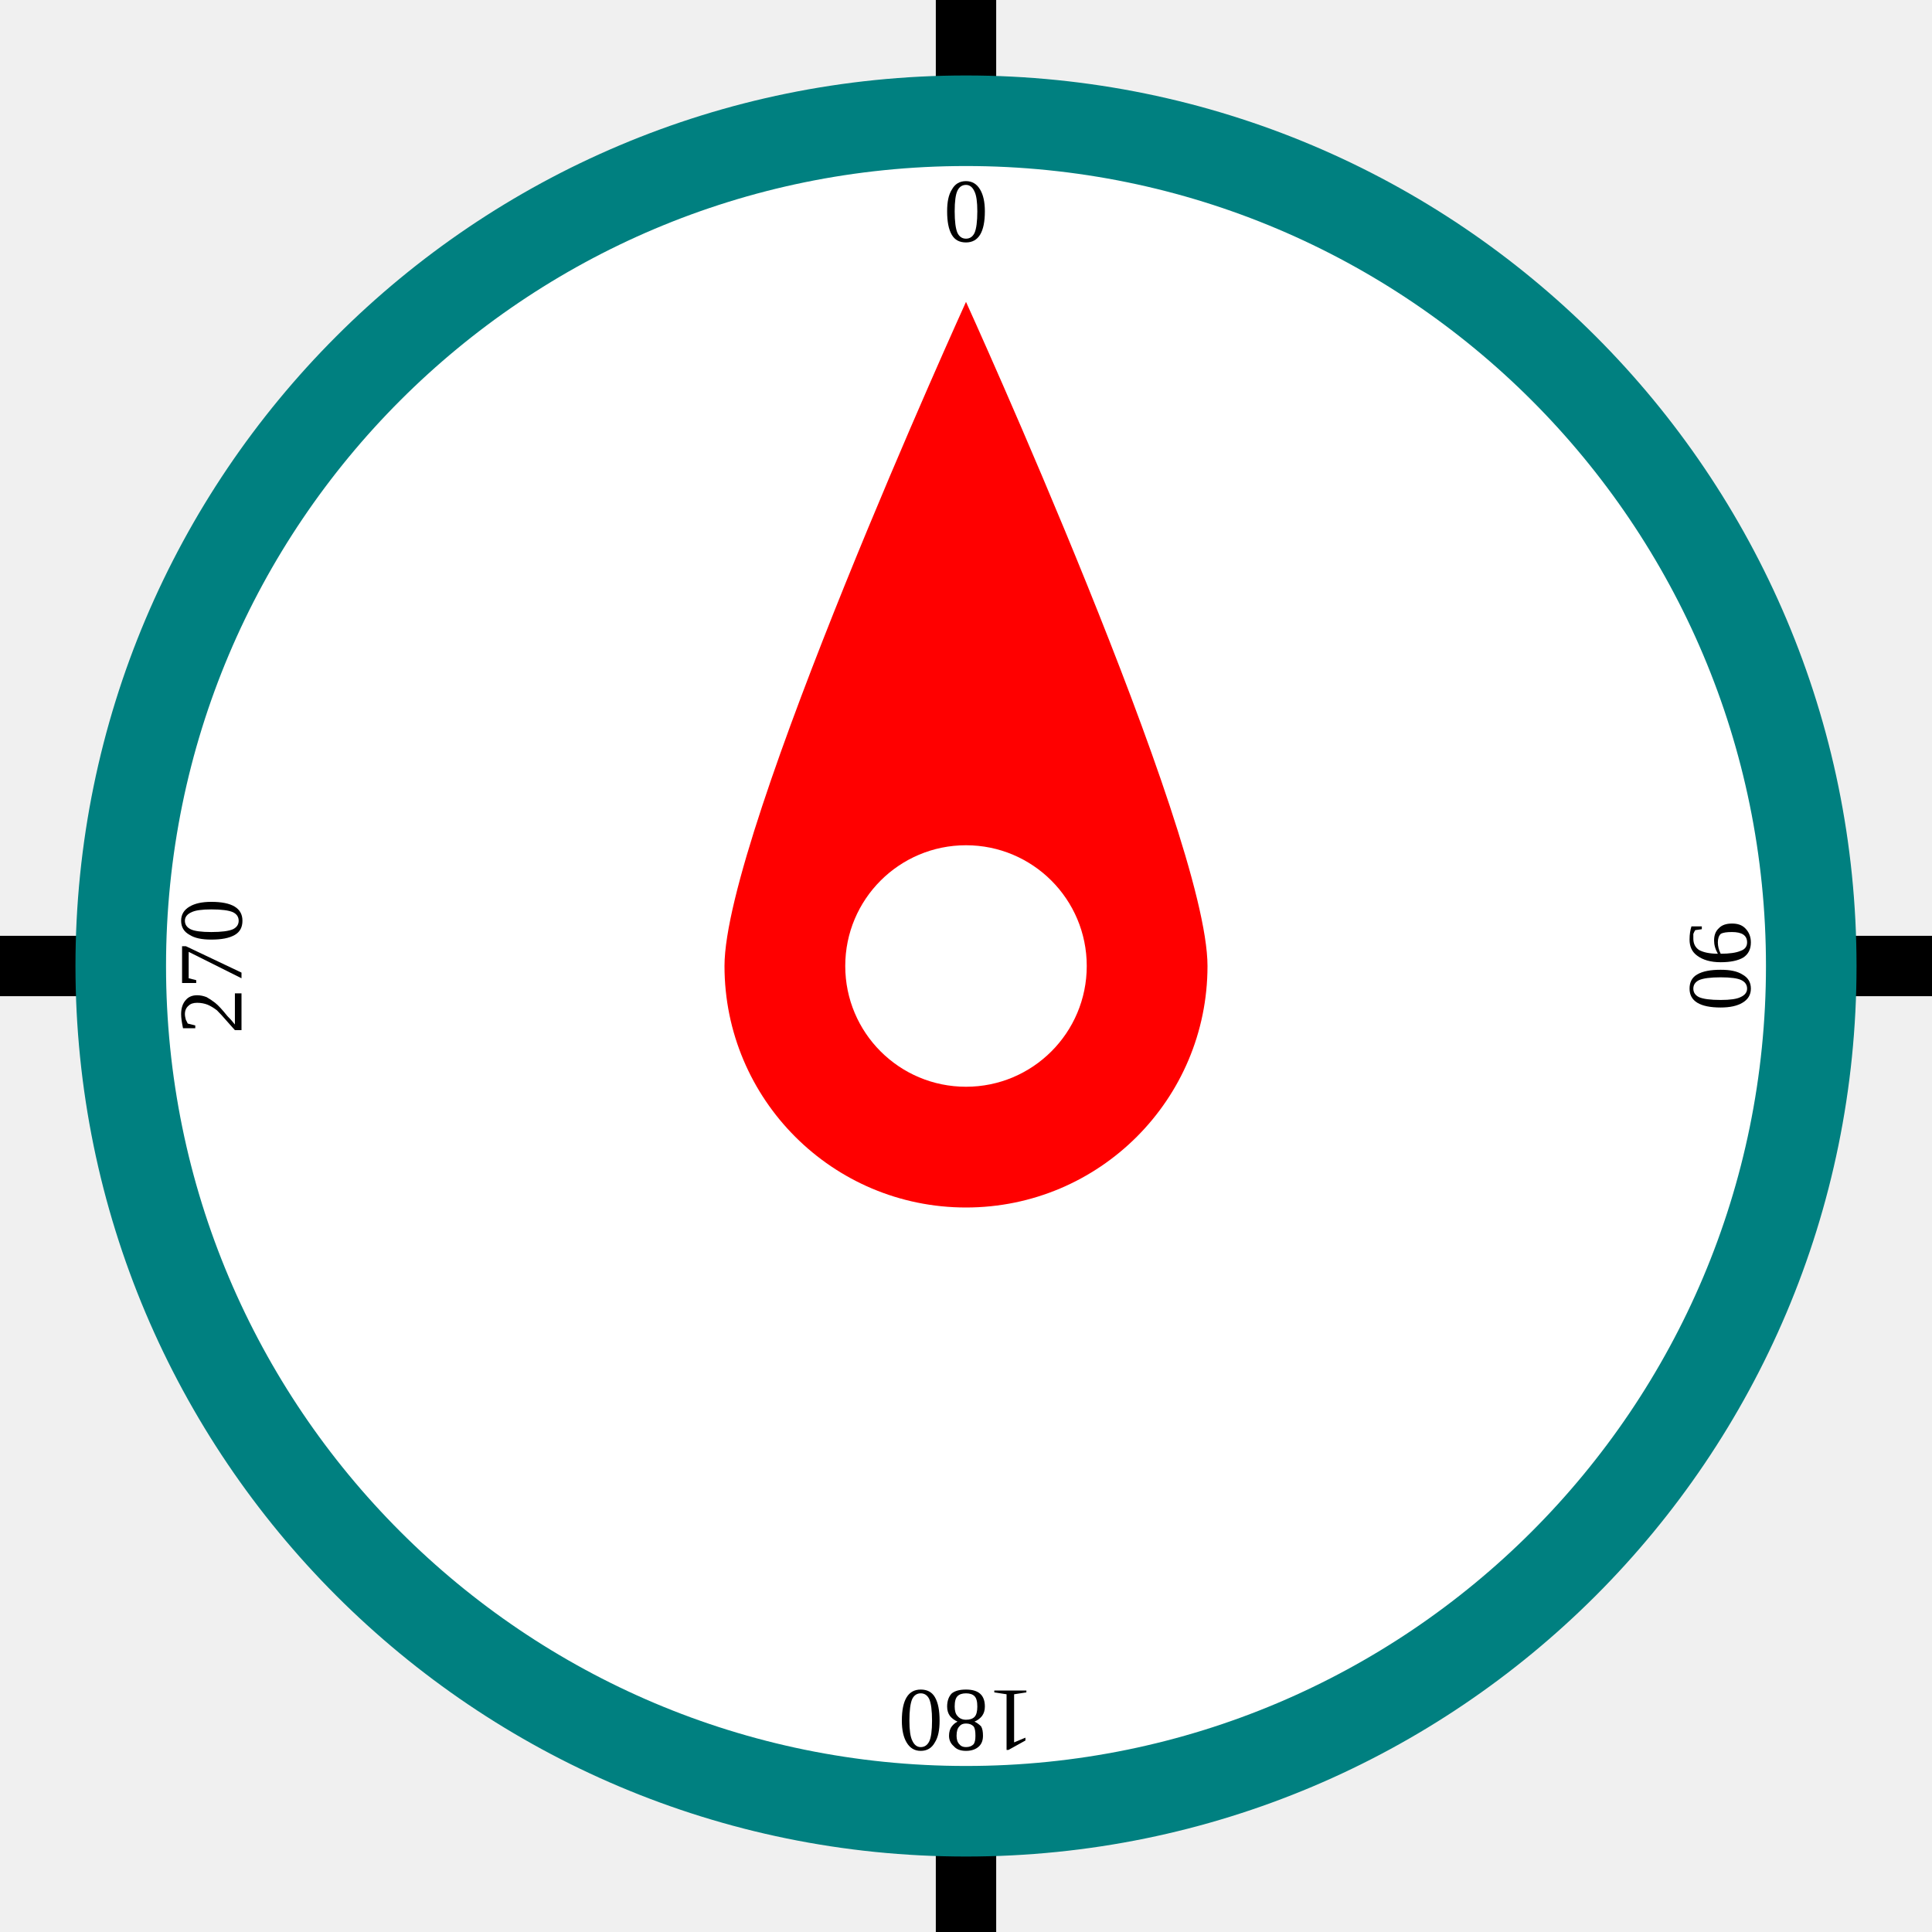
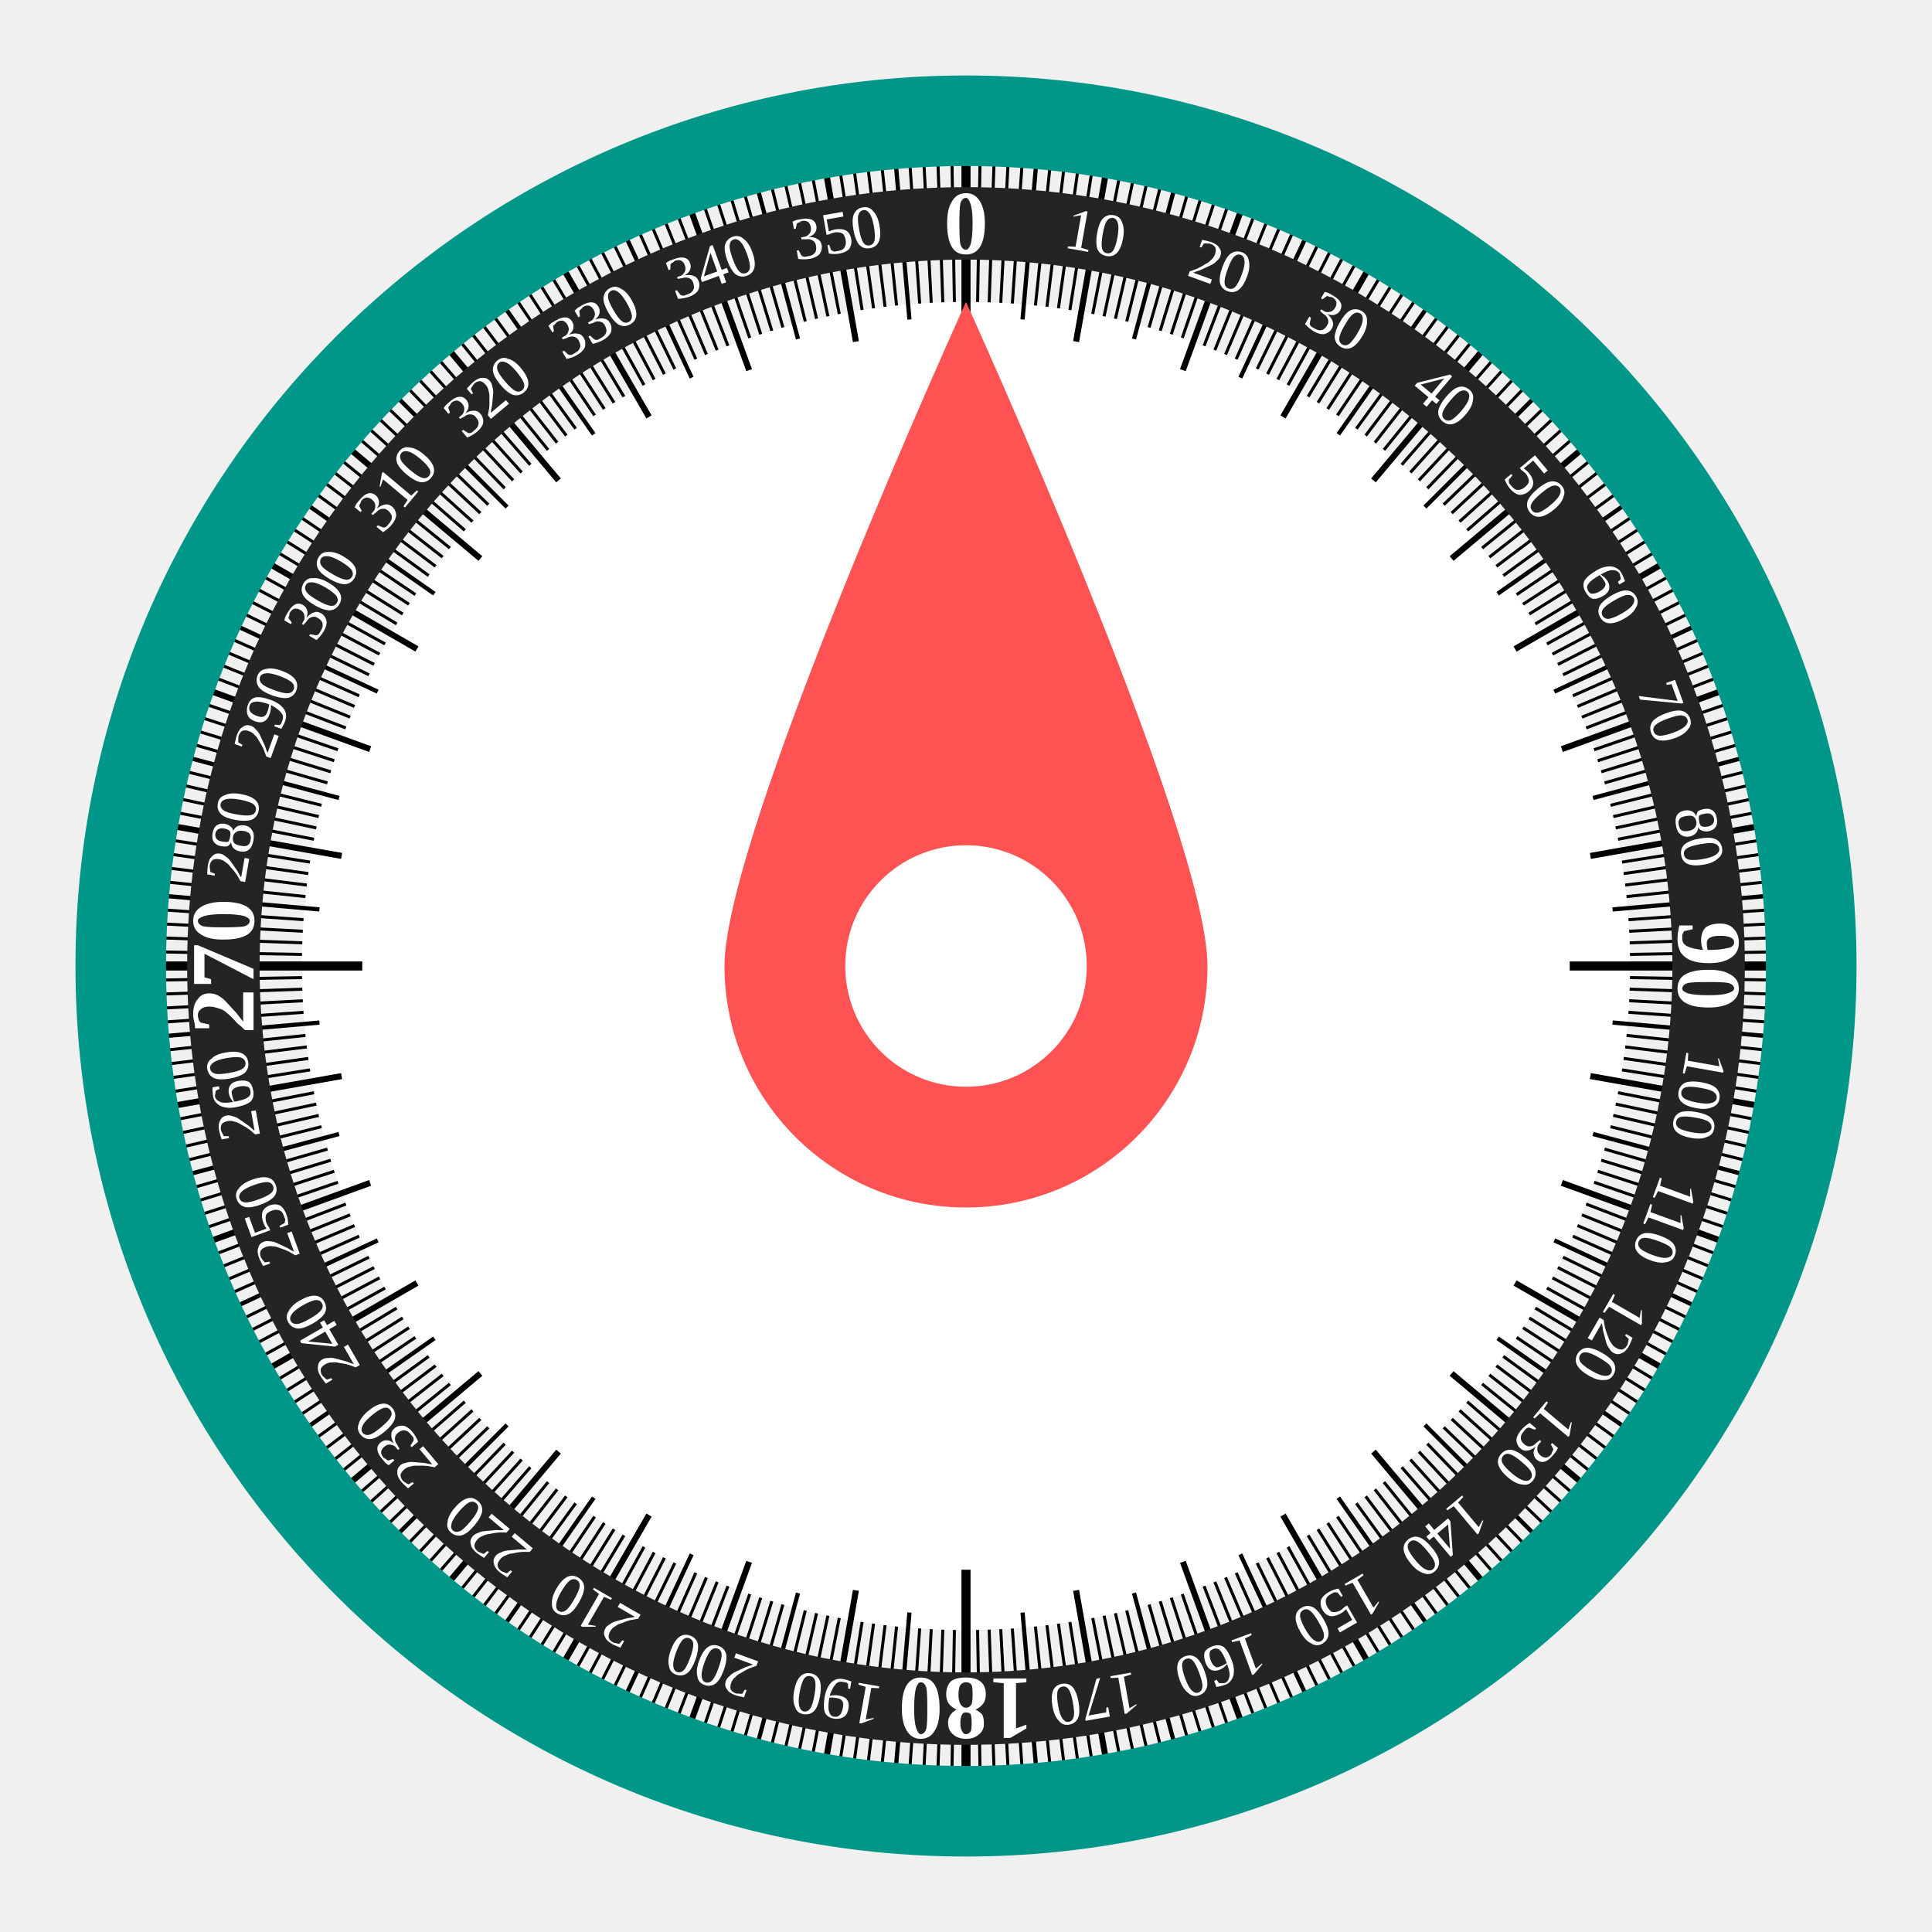
<svg xmlns="http://www.w3.org/2000/svg" id="svg2" height="100%" width="100%" version="1.1" viewBox="0 0 32 32">
-   <line x1="16" y1="0" x2="16" y2="32" stroke="black" stroke-width="1px" />
-   <line x1="0" y1="16" x2="32" y2="16" stroke="black" stroke-width="1px" />
-   <circle cx="16" cy="16" r="14" stroke="teal" stroke-width="1.5" fill="white" />
-   <text x="16" y="4" font-size="1.5" text-anchor="middle">0</text>
-   <text x="16" y="4" font-size="1.5" text-anchor="middle" transform="rotate(90 16 16)">90</text>
-   <text x="16" y="4" font-size="1.5" text-anchor="middle" transform="rotate(180 16 16)">180</text>
-   <text x="16" y="4" font-size="1.5" text-anchor="middle" transform="rotate(270 16 16)">270</text>
-   <path id="needle" fill="red" d="m16,5s4,8.79,4,11-1.791,4-4,4-4-1.79-4-4,4-11,4-11zm2,11c0-1.105-0.895-2-2-2s-2,0.895-2,2,0.895,2,2,2,2-0.895,2-2z" />
+   <g id="compass" transform="rotate(0 16 16)">
+     <g stroke="black" stroke-width="0.05">
+       <line x1="16" y1="2" x2="16" y2="30" transform="rotate(1 16 16)" />
+       <line x1="16" y1="2" x2="16" y2="30" transform="rotate(2 16 16)" />
+       <line x1="16" y1="2" x2="16" y2="30" transform="rotate(3 16 16)" />
+       <line x1="16" y1="2" x2="16" y2="30" transform="rotate(4 16 16)" />
+       <line x1="16" y1="2" x2="16" y2="30" transform="rotate(6 16 16)" />
+       <line x1="16" y1="2" x2="16" y2="30" transform="rotate(7 16 16)" />
+       <line x1="16" y1="2" x2="16" y2="30" transform="rotate(8 16 16)" />
+       <line x1="16" y1="2" x2="16" y2="30" transform="rotate(9 16 16)" />
+       <line x1="16" y1="2" x2="16" y2="30" transform="rotate(11 16 16)" />
+       <line x1="16" y1="2" x2="16" y2="30" transform="rotate(12 16 16)" />
+       <line x1="16" y1="2" x2="16" y2="30" transform="rotate(13 16 16)" />
+       <line x1="16" y1="2" x2="16" y2="30" transform="rotate(14 16 16)" />
+       <line x1="16" y1="2" x2="16" y2="30" transform="rotate(16 16 16)" />
+       <line x1="16" y1="2" x2="16" y2="30" transform="rotate(17 16 16)" />
+       <line x1="16" y1="2" x2="16" y2="30" transform="rotate(18 16 16)" />
+       <line x1="16" y1="2" x2="16" y2="30" transform="rotate(19 16 16)" />
+       <line x1="16" y1="2" x2="16" y2="30" transform="rotate(21 16 16)" />
+       <line x1="16" y1="2" x2="16" y2="30" transform="rotate(22 16 16)" />
+       <line x1="16" y1="2" x2="16" y2="30" transform="rotate(23 16 16)" />
+       <line x1="16" y1="2" x2="16" y2="30" transform="rotate(24 16 16)" />
+       <line x1="16" y1="2" x2="16" y2="30" transform="rotate(26 16 16)" />
+       <line x1="16" y1="2" x2="16" y2="30" transform="rotate(27 16 16)" />
+       <line x1="16" y1="2" x2="16" y2="30" transform="rotate(28 16 16)" />
+       <line x1="16" y1="2" x2="16" y2="30" transform="rotate(29 16 16)" />
+       <line x1="16" y1="2" x2="16" y2="30" transform="rotate(31 16 16)" />
+       <line x1="16" y1="2" x2="16" y2="30" transform="rotate(32 16 16)" />
+       <line x1="16" y1="2" x2="16" y2="30" transform="rotate(33 16 16)" />
+       <line x1="16" y1="2" x2="16" y2="30" transform="rotate(34 16 16)" />
+       <line x1="16" y1="2" x2="16" y2="30" transform="rotate(36 16 16)" />
+       <line x1="16" y1="2" x2="16" y2="30" transform="rotate(37 16 16)" />
+       <line x1="16" y1="2" x2="16" y2="30" transform="rotate(38 16 16)" />
+       <line x1="16" y1="2" x2="16" y2="30" transform="rotate(39 16 16)" />
+       <line x1="16" y1="2" x2="16" y2="30" transform="rotate(41 16 16)" />
+       <line x1="16" y1="2" x2="16" y2="30" transform="rotate(42 16 16)" />
+       <line x1="16" y1="2" x2="16" y2="30" transform="rotate(43 16 16)" />
+       <line x1="16" y1="2" x2="16" y2="30" transform="rotate(44 16 16)" />
+       <line x1="16" y1="2" x2="16" y2="30" transform="rotate(46 16 16)" />
+       <line x1="16" y1="2" x2="16" y2="30" transform="rotate(47 16 16)" />
+       <line x1="16" y1="2" x2="16" y2="30" transform="rotate(48 16 16)" />
+       <line x1="16" y1="2" x2="16" y2="30" transform="rotate(49 16 16)" />
+       <line x1="16" y1="2" x2="16" y2="30" transform="rotate(51 16 16)" />
+       <line x1="16" y1="2" x2="16" y2="30" transform="rotate(52 16 16)" />
+       <line x1="16" y1="2" x2="16" y2="30" transform="rotate(53 16 16)" />
+       <line x1="16" y1="2" x2="16" y2="30" transform="rotate(54 16 16)" />
+       <line x1="16" y1="2" x2="16" y2="30" transform="rotate(56 16 16)" />
+       <line x1="16" y1="2" x2="16" y2="30" transform="rotate(57 16 16)" />
+       <line x1="16" y1="2" x2="16" y2="30" transform="rotate(58 16 16)" />
+       <line x1="16" y1="2" x2="16" y2="30" transform="rotate(59 16 16)" />
+       <line x1="16" y1="2" x2="16" y2="30" transform="rotate(61 16 16)" />
+       <line x1="16" y1="2" x2="16" y2="30" transform="rotate(62 16 16)" />
+       <line x1="16" y1="2" x2="16" y2="30" transform="rotate(63 16 16)" />
+       <line x1="16" y1="2" x2="16" y2="30" transform="rotate(64 16 16)" />
+       <line x1="16" y1="2" x2="16" y2="30" transform="rotate(66 16 16)" />
+       <line x1="16" y1="2" x2="16" y2="30" transform="rotate(67 16 16)" />
+       <line x1="16" y1="2" x2="16" y2="30" transform="rotate(68 16 16)" />
+       <line x1="16" y1="2" x2="16" y2="30" transform="rotate(69 16 16)" />
+       <line x1="16" y1="2" x2="16" y2="30" transform="rotate(71 16 16)" />
+       <line x1="16" y1="2" x2="16" y2="30" transform="rotate(72 16 16)" />
+       <line x1="16" y1="2" x2="16" y2="30" transform="rotate(73 16 16)" />
+       <line x1="16" y1="2" x2="16" y2="30" transform="rotate(74 16 16)" />
+       <line x1="16" y1="2" x2="16" y2="30" transform="rotate(76 16 16)" />
+       <line x1="16" y1="2" x2="16" y2="30" transform="rotate(77 16 16)" />
+       <line x1="16" y1="2" x2="16" y2="30" transform="rotate(78 16 16)" />
+       <line x1="16" y1="2" x2="16" y2="30" transform="rotate(79 16 16)" />
+       <line x1="16" y1="2" x2="16" y2="30" transform="rotate(81 16 16)" />
+       <line x1="16" y1="2" x2="16" y2="30" transform="rotate(82 16 16)" />
+       <line x1="16" y1="2" x2="16" y2="30" transform="rotate(83 16 16)" />
+       <line x1="16" y1="2" x2="16" y2="30" transform="rotate(84 16 16)" />
+       <line x1="16" y1="2" x2="16" y2="30" transform="rotate(86 16 16)" />
+       <line x1="16" y1="2" x2="16" y2="30" transform="rotate(87 16 16)" />
+       <line x1="16" y1="2" x2="16" y2="30" transform="rotate(88 16 16)" />
+       <line x1="16" y1="2" x2="16" y2="30" transform="rotate(89 16 16)" />
+       <line x1="16" y1="2" x2="16" y2="30" transform="rotate(91 16 16)" />
+       <line x1="16" y1="2" x2="16" y2="30" transform="rotate(92 16 16)" />
+       <line x1="16" y1="2" x2="16" y2="30" transform="rotate(93 16 16)" />
+       <line x1="16" y1="2" x2="16" y2="30" transform="rotate(94 16 16)" />
+       <line x1="16" y1="2" x2="16" y2="30" transform="rotate(96 16 16)" />
+       <line x1="16" y1="2" x2="16" y2="30" transform="rotate(97 16 16)" />
+       <line x1="16" y1="2" x2="16" y2="30" transform="rotate(98 16 16)" />
+       <line x1="16" y1="2" x2="16" y2="30" transform="rotate(99 16 16)" />
+       <line x1="16" y1="2" x2="16" y2="30" transform="rotate(101 16 16)" />
+       <line x1="16" y1="2" x2="16" y2="30" transform="rotate(102 16 16)" />
+       <line x1="16" y1="2" x2="16" y2="30" transform="rotate(103 16 16)" />
+       <line x1="16" y1="2" x2="16" y2="30" transform="rotate(104 16 16)" />
+       <line x1="16" y1="2" x2="16" y2="30" transform="rotate(106 16 16)" />
+       <line x1="16" y1="2" x2="16" y2="30" transform="rotate(107 16 16)" />
+       <line x1="16" y1="2" x2="16" y2="30" transform="rotate(108 16 16)" />
+       <line x1="16" y1="2" x2="16" y2="30" transform="rotate(109 16 16)" />
+       <line x1="16" y1="2" x2="16" y2="30" transform="rotate(111 16 16)" />
+       <line x1="16" y1="2" x2="16" y2="30" transform="rotate(112 16 16)" />
+       <line x1="16" y1="2" x2="16" y2="30" transform="rotate(113 16 16)" />
+       <line x1="16" y1="2" x2="16" y2="30" transform="rotate(114 16 16)" />
+       <line x1="16" y1="2" x2="16" y2="30" transform="rotate(116 16 16)" />
+       <line x1="16" y1="2" x2="16" y2="30" transform="rotate(117 16 16)" />
+       <line x1="16" y1="2" x2="16" y2="30" transform="rotate(118 16 16)" />
+       <line x1="16" y1="2" x2="16" y2="30" transform="rotate(119 16 16)" />
+       <line x1="16" y1="2" x2="16" y2="30" transform="rotate(121 16 16)" />
+       <line x1="16" y1="2" x2="16" y2="30" transform="rotate(122 16 16)" />
+       <line x1="16" y1="2" x2="16" y2="30" transform="rotate(123 16 16)" />
+       <line x1="16" y1="2" x2="16" y2="30" transform="rotate(124 16 16)" />
+       <line x1="16" y1="2" x2="16" y2="30" transform="rotate(126 16 16)" />
+       <line x1="16" y1="2" x2="16" y2="30" transform="rotate(127 16 16)" />
+       <line x1="16" y1="2" x2="16" y2="30" transform="rotate(128 16 16)" />
+       <line x1="16" y1="2" x2="16" y2="30" transform="rotate(129 16 16)" />
+       <line x1="16" y1="2" x2="16" y2="30" transform="rotate(131 16 16)" />
+       <line x1="16" y1="2" x2="16" y2="30" transform="rotate(132 16 16)" />
+       <line x1="16" y1="2" x2="16" y2="30" transform="rotate(133 16 16)" />
+       <line x1="16" y1="2" x2="16" y2="30" transform="rotate(134 16 16)" />
+       <line x1="16" y1="2" x2="16" y2="30" transform="rotate(136 16 16)" />
+       <line x1="16" y1="2" x2="16" y2="30" transform="rotate(137 16 16)" />
+       <line x1="16" y1="2" x2="16" y2="30" transform="rotate(138 16 16)" />
+       <line x1="16" y1="2" x2="16" y2="30" transform="rotate(139 16 16)" />
+       <line x1="16" y1="2" x2="16" y2="30" transform="rotate(141 16 16)" />
+       <line x1="16" y1="2" x2="16" y2="30" transform="rotate(142 16 16)" />
+       <line x1="16" y1="2" x2="16" y2="30" transform="rotate(143 16 16)" />
+       <line x1="16" y1="2" x2="16" y2="30" transform="rotate(144 16 16)" />
+       <line x1="16" y1="2" x2="16" y2="30" transform="rotate(146 16 16)" />
+       <line x1="16" y1="2" x2="16" y2="30" transform="rotate(147 16 16)" />
+       <line x1="16" y1="2" x2="16" y2="30" transform="rotate(148 16 16)" />
+       <line x1="16" y1="2" x2="16" y2="30" transform="rotate(149 16 16)" />
+       <line x1="16" y1="2" x2="16" y2="30" transform="rotate(151 16 16)" />
+       <line x1="16" y1="2" x2="16" y2="30" transform="rotate(152 16 16)" />
+       <line x1="16" y1="2" x2="16" y2="30" transform="rotate(153 16 16)" />
+       <line x1="16" y1="2" x2="16" y2="30" transform="rotate(154 16 16)" />
+       <line x1="16" y1="2" x2="16" y2="30" transform="rotate(156 16 16)" />
+       <line x1="16" y1="2" x2="16" y2="30" transform="rotate(157 16 16)" />
+       <line x1="16" y1="2" x2="16" y2="30" transform="rotate(158 16 16)" />
+       <line x1="16" y1="2" x2="16" y2="30" transform="rotate(159 16 16)" />
+       <line x1="16" y1="2" x2="16" y2="30" transform="rotate(161 16 16)" />
+       <line x1="16" y1="2" x2="16" y2="30" transform="rotate(162 16 16)" />
+       <line x1="16" y1="2" x2="16" y2="30" transform="rotate(163 16 16)" />
+       <line x1="16" y1="2" x2="16" y2="30" transform="rotate(164 16 16)" />
+       <line x1="16" y1="2" x2="16" y2="30" transform="rotate(166 16 16)" />
+       <line x1="16" y1="2" x2="16" y2="30" transform="rotate(167 16 16)" />
+       <line x1="16" y1="2" x2="16" y2="30" transform="rotate(168 16 16)" />
+       <line x1="16" y1="2" x2="16" y2="30" transform="rotate(169 16 16)" />
+       <line x1="16" y1="2" x2="16" y2="30" transform="rotate(171 16 16)" />
+       <line x1="16" y1="2" x2="16" y2="30" transform="rotate(172 16 16)" />
+       <line x1="16" y1="2" x2="16" y2="30" transform="rotate(173 16 16)" />
+       <line x1="16" y1="2" x2="16" y2="30" transform="rotate(174 16 16)" />
+       <line x1="16" y1="2" x2="16" y2="30" transform="rotate(176 16 16)" />
+       <line x1="16" y1="2" x2="16" y2="30" transform="rotate(177 16 16)" />
+       <line x1="16" y1="2" x2="16" y2="30" transform="rotate(178 16 16)" />
+       <line x1="16" y1="2" x2="16" y2="30" transform="rotate(179 16 16)" />
+     </g>
+     <circle cx="16" cy="16" r="11" fill="white" />
+     <g stroke="black">
+       <g stroke-width="0.07">
+         <line x1="16" y1="2" x2="16" y2="30" transform="rotate(5 16 16)" />
+         <line x1="16" y1="2" x2="16" y2="30" transform="rotate(15 16 16)" />
+         <line x1="16" y1="2" x2="16" y2="30" transform="rotate(25 16 16)" />
+         <line x1="16" y1="2" x2="16" y2="30" transform="rotate(35 16 16)" />
+         <line x1="16" y1="2" x2="16" y2="30" transform="rotate(45 16 16)" />
+         <line x1="16" y1="2" x2="16" y2="30" transform="rotate(55 16 16)" />
+         <line x1="16" y1="2" x2="16" y2="30" transform="rotate(65 16 16)" />
+         <line x1="16" y1="2" x2="16" y2="30" transform="rotate(75 16 16)" />
+         <line x1="16" y1="2" x2="16" y2="30" transform="rotate(85 16 16)" />
+         <line x1="16" y1="2" x2="16" y2="30" transform="rotate(95 16 16)" />
+         <line x1="16" y1="2" x2="16" y2="30" transform="rotate(105 16 16)" />
+         <line x1="16" y1="2" x2="16" y2="30" transform="rotate(115 16 16)" />
+         <line x1="16" y1="2" x2="16" y2="30" transform="rotate(125 16 16)" />
+         <line x1="16" y1="2" x2="16" y2="30" transform="rotate(135 16 16)" />
+         <line x1="16" y1="2" x2="16" y2="30" transform="rotate(145 16 16)" />
+         <line x1="16" y1="2" x2="16" y2="30" transform="rotate(155 16 16)" />
+         <line x1="16" y1="2" x2="16" y2="30" transform="rotate(165 16 16)" />
+         <line x1="16" y1="2" x2="16" y2="30" transform="rotate(175 16 16)" />
+       </g>
+       <circle cx="16" cy="16" r="10.75" fill="white" stroke="none" />
+       <g stroke-width="0.1">
+         <line x1="16" y1="2" x2="16" y2="30" transform="rotate(10 16 16)" />
+         <line x1="16" y1="2" x2="16" y2="30" transform="rotate(20 16 16)" />
+         <line x1="16" y1="2" x2="16" y2="30" transform="rotate(30 16 16)" />
+         <line x1="16" y1="2" x2="16" y2="30" transform="rotate(40 16 16)" />
+         <line x1="16" y1="2" x2="16" y2="30" transform="rotate(50 16 16)" />
+         <line x1="16" y1="2" x2="16" y2="30" transform="rotate(60 16 16)" />
+         <line x1="16" y1="2" x2="16" y2="30" transform="rotate(70 16 16)" />
+         <line x1="16" y1="2" x2="16" y2="30" transform="rotate(80 16 16)" />
+         <line x1="16" y1="2" x2="16" y2="30" transform="rotate(100 16 16)" />
+         <line x1="16" y1="2" x2="16" y2="30" transform="rotate(110 16 16)" />
+         <line x1="16" y1="2" x2="16" y2="30" transform="rotate(120 16 16)" />
+         <line x1="16" y1="2" x2="16" y2="30" transform="rotate(130 16 16)" />
+         <line x1="16" y1="2" x2="16" y2="30" transform="rotate(140 16 16)" />
+         <line x1="16" y1="2" x2="16" y2="30" transform="rotate(150 16 16)" />
+         <line x1="16" y1="2" x2="16" y2="30" transform="rotate(160 16 16)" />
+         <line x1="16" y1="2" x2="16" y2="30" transform="rotate(170 16 16)" />
+       </g>
+     </g>
+     <circle cx="16" cy="16" r="10.5" fill="white" />
+     <line x1="16" y1="2" x2="16" y2="30" stroke="black" stroke-width=".15" transform="rotate(90 16 16)" />
+     <line x1="16" y1="2" x2="16" y2="30" stroke="black" stroke-width=".15" />
+     <circle cx="16" cy="16" r="10" fill="white" />
+     <circle cx="16" cy="16" r="12.3" stroke="#242424" stroke-width="1.2" fill="none" />
+     <g fill="white" text-anchor="middle">
+       <g font-size="1.5" font-weight="bold">
+         <text x="16" y="4.2">0</text>
+         <text x="16" y="4.2" transform="rotate(90 16 16)">90</text>
+         <text x="16" y="4.2" transform="rotate(180 16 16)">180</text>
+         <text x="16" y="4.2" transform="rotate(270 16 16)">270</text>
+       </g>
+       <g font-size="1">
+         <text x="16" y="4" transform="rotate(10 16 16)">10</text>
+         <text x="16" y="4" transform="rotate(20 16 16)">20</text>
+         <text x="16" y="4" transform="rotate(30 16 16)">30</text>
+         <text x="16" y="4" transform="rotate(40 16 16)">40</text>
+         <text x="16" y="4" transform="rotate(50 16 16)">50</text>
+         <text x="16" y="4" transform="rotate(60 16 16)">60</text>
+         <text x="16" y="4" transform="rotate(70 16 16)">70</text>
+         <text x="16" y="4" transform="rotate(80 16 16)">80</text>
+         <text x="16" y="4" transform="rotate(100 16 16)">100</text>
+         <text x="16" y="4" transform="rotate(110 16 16)">110</text>
+         <text x="16" y="4" transform="rotate(120 16 16)">120</text>
+         <text x="16" y="4" transform="rotate(130 16 16)">130</text>
+         <text x="16" y="4" transform="rotate(140 16 16)">140</text>
+         <text x="16" y="4" transform="rotate(150 16 16)">150</text>
+         <text x="16" y="4" transform="rotate(160 16 16)">160</text>
+         <text x="16" y="4" transform="rotate(170 16 16)">170</text>
+         <text x="16" y="4" transform="rotate(190 16 16)">190</text>
+         <text x="16" y="4" transform="rotate(200 16 16)">200</text>
+         <text x="16" y="4" transform="rotate(210 16 16)">210</text>
+         <text x="16" y="4" transform="rotate(220 16 16)">220</text>
+         <text x="16" y="4" transform="rotate(230 16 16)">230</text>
+         <text x="16" y="4" transform="rotate(240 16 16)">240</text>
+         <text x="16" y="4" transform="rotate(250 16 16)">250</text>
+         <text x="16" y="4" transform="rotate(260 16 16)">260</text>
+         <text x="16" y="4" transform="rotate(280 16 16)">280</text>
+         <text x="16" y="4" transform="rotate(290 16 16)">290</text>
+         <text x="16" y="4" transform="rotate(300 16 16)">300</text>
+         <text x="16" y="4" transform="rotate(310 16 16)">310</text>
+         <text x="16" y="4" transform="rotate(320 16 16)">320</text>
+         <text x="16" y="4" transform="rotate(330 16 16)">330</text>
+         <text x="16" y="4" transform="rotate(340 16 16)">340</text>
+         <text x="16" y="4" transform="rotate(350 16 16)">350</text>
+       </g>
+     </g>
+   </g>
+   <text />
+   <path id="needle" fill="#ff5252" d="m16,5s4,8.79,4,11-1.791,4-4,4-4-1.79-4-4,4-11,4-11zm2,11c0-1.105-0.895-2-2-2s-2,0.895-2,2,0.895,2,2,2,2-0.895,2-2z" />
+   <circle cx="16" cy="16" r="14" stroke="#009688" stroke-width="1.5" fill="none" />
</svg>
